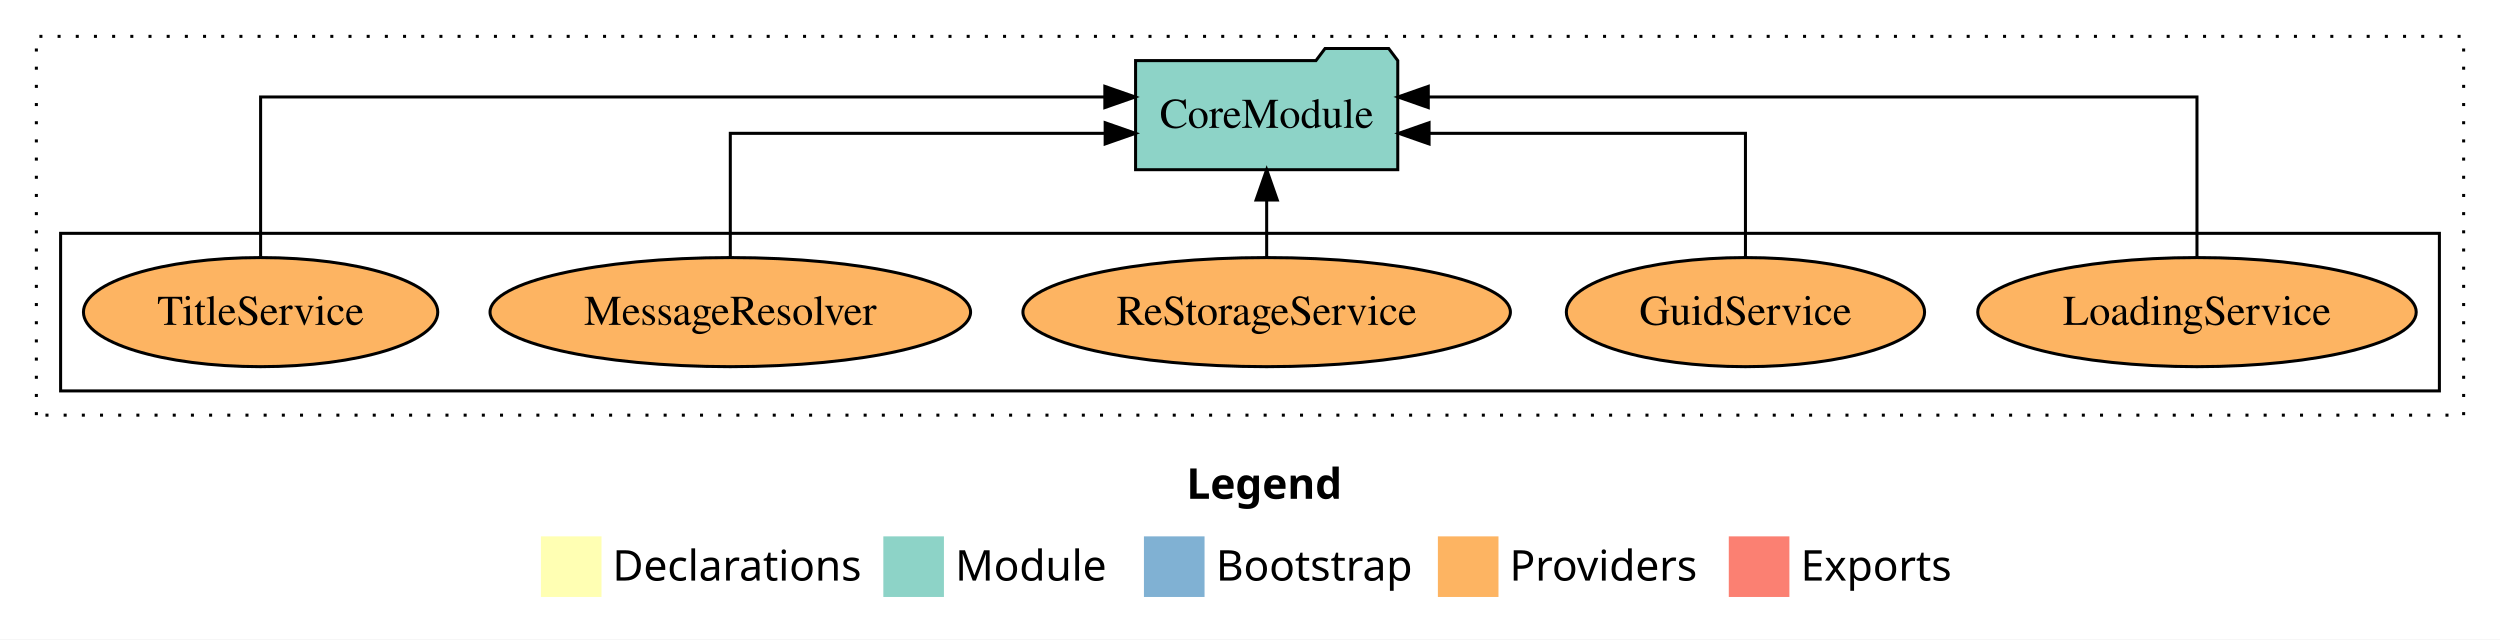
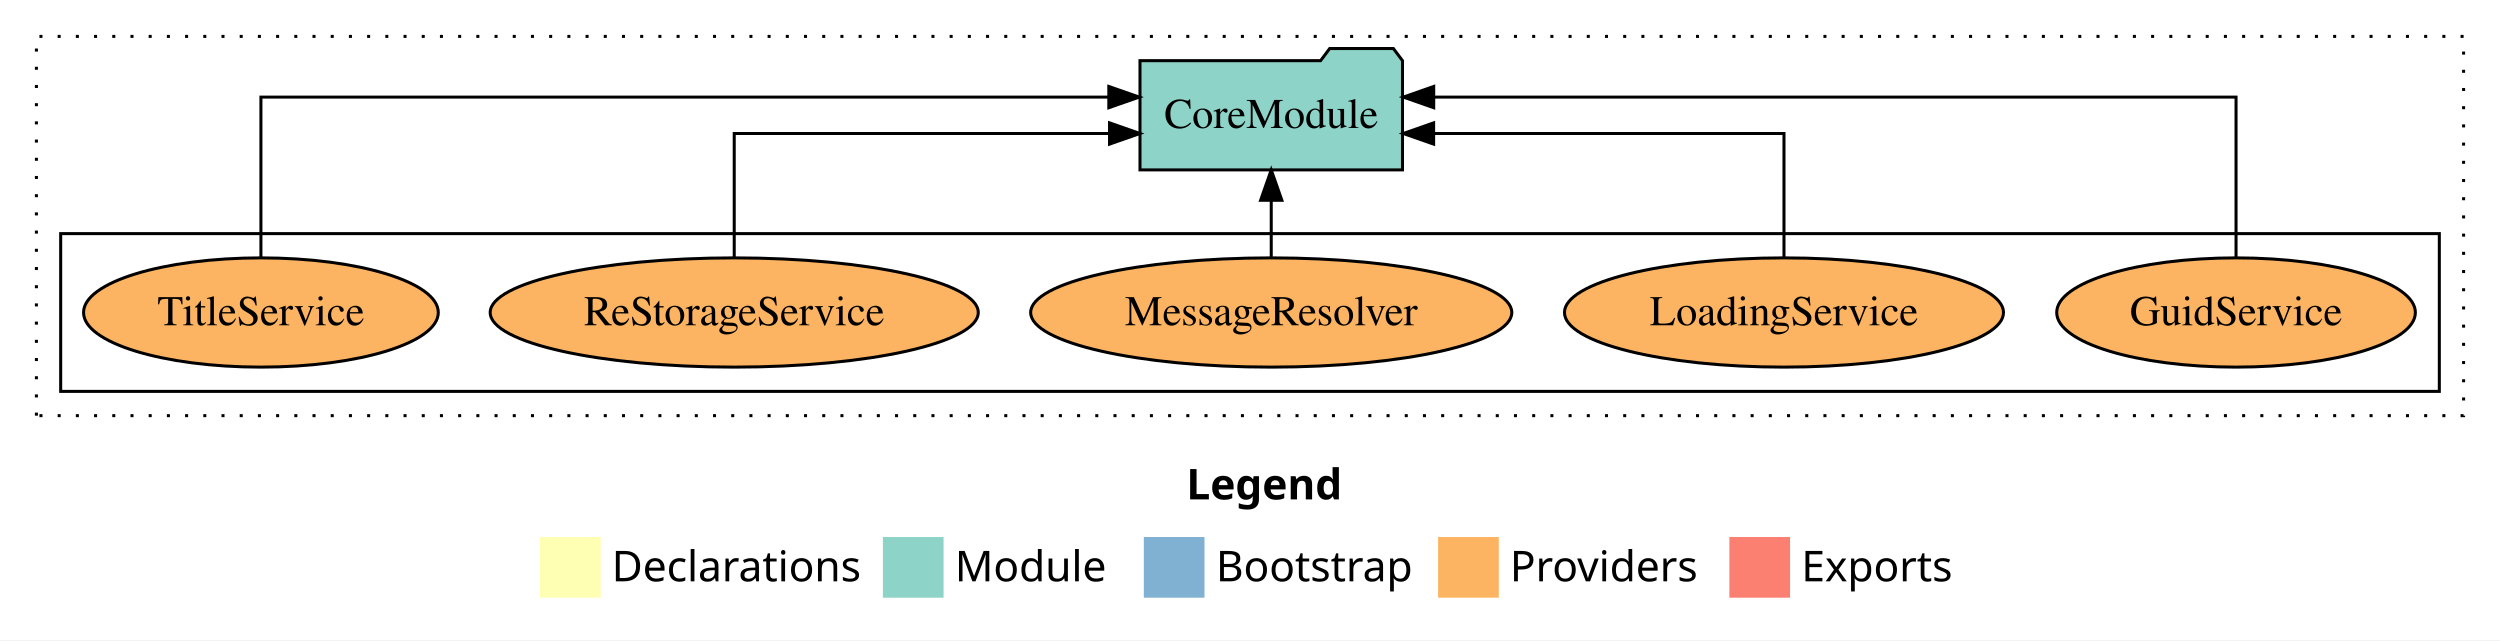
- <svg xmlns="http://www.w3.org/2000/svg" width="825pt" height="211pt" viewBox="0.00 0.00 825.00 211.00">
+ <svg xmlns="http://www.w3.org/2000/svg" width="824pt" height="211pt" viewBox="0.00 0.00 824.00 211.00">
  <g id="graph0" class="graph" transform="scale(1 1) rotate(0) translate(4 207)">
-     <polygon fill="#ffffff" stroke="transparent" points="-4,4 -4,-207 821,-207 821,4 -4,4" />
-     <text text-anchor="start" x="387.509" y="-42.4" font-family="sans-serif" font-weight="bold" font-size="14.00" fill="#000000">Legend</text>
-     <polygon fill="#ffffb3" stroke="transparent" points="174.5,-10 174.5,-30 194.5,-30 194.5,-10 174.5,-10" />
-     <text text-anchor="start" x="198.129" y="-15.4" font-family="sans-serif" font-size="14.00" fill="#000000">  Declarations</text>
-     <polygon fill="#8dd3c7" stroke="transparent" points="287.5,-10 287.5,-30 307.5,-30 307.5,-10 287.5,-10" />
-     <text text-anchor="start" x="311.225" y="-15.4" font-family="sans-serif" font-size="14.00" fill="#000000">  Module</text>
-     <polygon fill="#80b1d3" stroke="transparent" points="373.5,-10 373.5,-30 393.5,-30 393.5,-10 373.5,-10" />
-     <text text-anchor="start" x="397.281" y="-15.4" font-family="sans-serif" font-size="14.00" fill="#000000">  Bootstrap</text>
-     <polygon fill="#fdb462" stroke="transparent" points="470.5,-10 470.5,-30 490.5,-30 490.5,-10 470.5,-10" />
-     <text text-anchor="start" x="494.173" y="-15.4" font-family="sans-serif" font-size="14.00" fill="#000000">  Providers</text>
-     <polygon fill="#fb8072" stroke="transparent" points="566.5,-10 566.5,-30 586.5,-30 586.5,-10 566.5,-10" />
-     <text text-anchor="start" x="590.226" y="-15.4" font-family="sans-serif" font-size="14.00" fill="#000000">  Exports</text>
+     <polygon fill="#ffffff" stroke="transparent" points="-4,4 -4,-207 820,-207 820,4 -4,4" />
+     <text text-anchor="start" x="387.009" y="-42.4" font-family="sans-serif" font-weight="bold" font-size="14.00" fill="#000000">Legend</text>
+     <polygon fill="#ffffb3" stroke="transparent" points="174,-10 174,-30 194,-30 194,-10 174,-10" />
+     <text text-anchor="start" x="197.629" y="-15.4" font-family="sans-serif" font-size="14.00" fill="#000000">  Declarations</text>
+     <polygon fill="#8dd3c7" stroke="transparent" points="287,-10 287,-30 307,-30 307,-10 287,-10" />
+     <text text-anchor="start" x="310.725" y="-15.4" font-family="sans-serif" font-size="14.00" fill="#000000">  Module</text>
+     <polygon fill="#80b1d3" stroke="transparent" points="373,-10 373,-30 393,-30 393,-10 373,-10" />
+     <text text-anchor="start" x="396.781" y="-15.4" font-family="sans-serif" font-size="14.00" fill="#000000">  Bootstrap</text>
+     <polygon fill="#fdb462" stroke="transparent" points="470,-10 470,-30 490,-30 490,-10 470,-10" />
+     <text text-anchor="start" x="493.673" y="-15.4" font-family="sans-serif" font-size="14.00" fill="#000000">  Providers</text>
+     <polygon fill="#fb8072" stroke="transparent" points="566,-10 566,-30 586,-30 586,-10 566,-10" />
+     <text text-anchor="start" x="589.726" y="-15.4" font-family="sans-serif" font-size="14.00" fill="#000000">  Exports</text>
    <g id="clust1" class="cluster">
-       <polygon fill="none" stroke="#000000" stroke-dasharray="1,5" points="8,-70 8,-195 809,-195 809,-70 8,-70" />
+       <polygon fill="none" stroke="#000000" stroke-dasharray="1,5" points="8,-70 8,-195 808,-195 808,-70 8,-70" />
    </g>
    <g id="clust6" class="cluster">
-       <polygon fill="none" stroke="#000000" points="16,-78 16,-130 801,-130 801,-78 16,-78" />
+       <polygon fill="none" stroke="#000000" points="16,-78 16,-130 800,-130 800,-78 16,-78" />
    </g>
    <g id="node1" class="node">
-       <ellipse fill="#fdb462" stroke="#000000" cx="721" cy="-104" rx="72.352" ry="18" />
-       <text text-anchor="middle" x="721" y="-99.8" font-family="Times,serif" font-size="14.00" fill="#000000">LoadingService</text>
+       <ellipse fill="#fdb462" stroke="#000000" cx="733" cy="-104" rx="59.108" ry="18" />
+       <text text-anchor="middle" x="733" y="-99.8" font-family="Times,serif" font-size="14.00" fill="#000000">GuidService</text>
    </g>
    <g id="node6" class="node">
-       <polygon fill="#8dd3c7" stroke="#000000" points="457.262,-187 454.262,-191 433.262,-191 430.262,-187 370.738,-187 370.738,-151 457.262,-151 457.262,-187" />
-       <text text-anchor="middle" x="414" y="-164.8" font-family="Times,serif" font-size="14.00" fill="#000000">CoreModule</text>
+       <polygon fill="#8dd3c7" stroke="#000000" points="458.262,-187 455.262,-191 434.262,-191 431.262,-187 371.738,-187 371.738,-151 458.262,-151 458.262,-187" />
+       <text text-anchor="middle" x="415" y="-164.8" font-family="Times,serif" font-size="14.00" fill="#000000">CoreModule</text>
    </g>
    <g id="edge1" class="edge">
-       <path fill="none" stroke="#000000" d="M721,-122.284C721,-143.321 721,-175 721,-175 721,-175 467.334,-175 467.334,-175" />
-       <polygon fill="#000000" stroke="#000000" points="467.334,-171.5 457.334,-175 467.334,-178.5 467.334,-171.5" />
+       <path fill="none" stroke="#000000" d="M733,-122.284C733,-143.321 733,-175 733,-175 733,-175 468.55,-175 468.55,-175" />
+       <polygon fill="#000000" stroke="#000000" points="468.55,-171.5 458.55,-175 468.55,-178.5 468.55,-171.5" />
    </g>
    <g id="node2" class="node">
-       <ellipse fill="#fdb462" stroke="#000000" cx="572" cy="-104" rx="59.108" ry="18" />
-       <text text-anchor="middle" x="572" y="-99.8" font-family="Times,serif" font-size="14.00" fill="#000000">GuidService</text>
+       <ellipse fill="#fdb462" stroke="#000000" cx="584" cy="-104" rx="72.352" ry="18" />
+       <text text-anchor="middle" x="584" y="-99.8" font-family="Times,serif" font-size="14.00" fill="#000000">LoadingService</text>
    </g>
    <g id="edge2" class="edge">
-       <path fill="none" stroke="#000000" d="M572,-122.022C572,-139.373 572,-163 572,-163 572,-163 467.592,-163 467.592,-163" />
-       <polygon fill="#000000" stroke="#000000" points="467.592,-159.5 457.592,-163 467.592,-166.5 467.592,-159.5" />
+       <path fill="none" stroke="#000000" d="M584,-122.022C584,-139.373 584,-163 584,-163 584,-163 468.522,-163 468.522,-163" />
+       <polygon fill="#000000" stroke="#000000" points="468.522,-159.5 458.522,-163 468.522,-166.5 468.522,-159.5" />
    </g>
    <g id="node3" class="node">
-       <ellipse fill="#fdb462" stroke="#000000" cx="414" cy="-104" rx="80.433" ry="18" />
-       <text text-anchor="middle" x="414" y="-99.8" font-family="Times,serif" font-size="14.00" fill="#000000">ReStorageService</text>
+       <ellipse fill="#fdb462" stroke="#000000" cx="415" cy="-104" rx="79.29" ry="18" />
+       <text text-anchor="middle" x="415" y="-99.8" font-family="Times,serif" font-size="14.00" fill="#000000">MessageResolver</text>
    </g>
    <g id="edge3" class="edge">
-       <path fill="none" stroke="#000000" d="M414,-122.106C414,-122.106 414,-140.991 414,-140.991" />
-       <polygon fill="#000000" stroke="#000000" points="410.5,-140.991 414,-150.991 417.5,-140.991 410.5,-140.991" />
+       <path fill="none" stroke="#000000" d="M415,-122.106C415,-122.106 415,-140.991 415,-140.991" />
+       <polygon fill="#000000" stroke="#000000" points="411.5,-140.991 415,-150.991 418.5,-140.991 411.5,-140.991" />
    </g>
    <g id="node4" class="node">
-       <ellipse fill="#fdb462" stroke="#000000" cx="237" cy="-104" rx="79.29" ry="18" />
-       <text text-anchor="middle" x="237" y="-99.8" font-family="Times,serif" font-size="14.00" fill="#000000">MessageResolver</text>
+       <ellipse fill="#fdb462" stroke="#000000" cx="238" cy="-104" rx="80.433" ry="18" />
+       <text text-anchor="middle" x="238" y="-99.8" font-family="Times,serif" font-size="14.00" fill="#000000">ReStorageService</text>
    </g>
    <g id="edge4" class="edge">
-       <path fill="none" stroke="#000000" d="M237,-122.022C237,-139.373 237,-163 237,-163 237,-163 360.701,-163 360.701,-163" />
-       <polygon fill="#000000" stroke="#000000" points="360.701,-166.5 370.701,-163 360.701,-159.5 360.701,-166.5" />
+       <path fill="none" stroke="#000000" d="M238,-122.022C238,-139.373 238,-163 238,-163 238,-163 361.701,-163 361.701,-163" />
+       <polygon fill="#000000" stroke="#000000" points="361.701,-166.5 371.701,-163 361.701,-159.5 361.701,-166.5" />
    </g>
    <g id="node5" class="node">
      <ellipse fill="#fdb462" stroke="#000000" cx="82" cy="-104" rx="58.459" ry="18" />
      <text text-anchor="middle" x="82" y="-99.8" font-family="Times,serif" font-size="14.00" fill="#000000">TitleService</text>
    </g>
    <g id="edge5" class="edge">
-       <path fill="none" stroke="#000000" d="M82,-122.284C82,-143.321 82,-175 82,-175 82,-175 360.597,-175 360.597,-175" />
-       <polygon fill="#000000" stroke="#000000" points="360.597,-178.5 370.597,-175 360.597,-171.5 360.597,-178.5" />
+       <path fill="none" stroke="#000000" d="M82,-122.284C82,-143.321 82,-175 82,-175 82,-175 361.466,-175 361.466,-175" />
+       <polygon fill="#000000" stroke="#000000" points="361.466,-178.5 371.466,-175 361.466,-171.5 361.466,-178.5" />
    </g>
  </g>
</svg>
